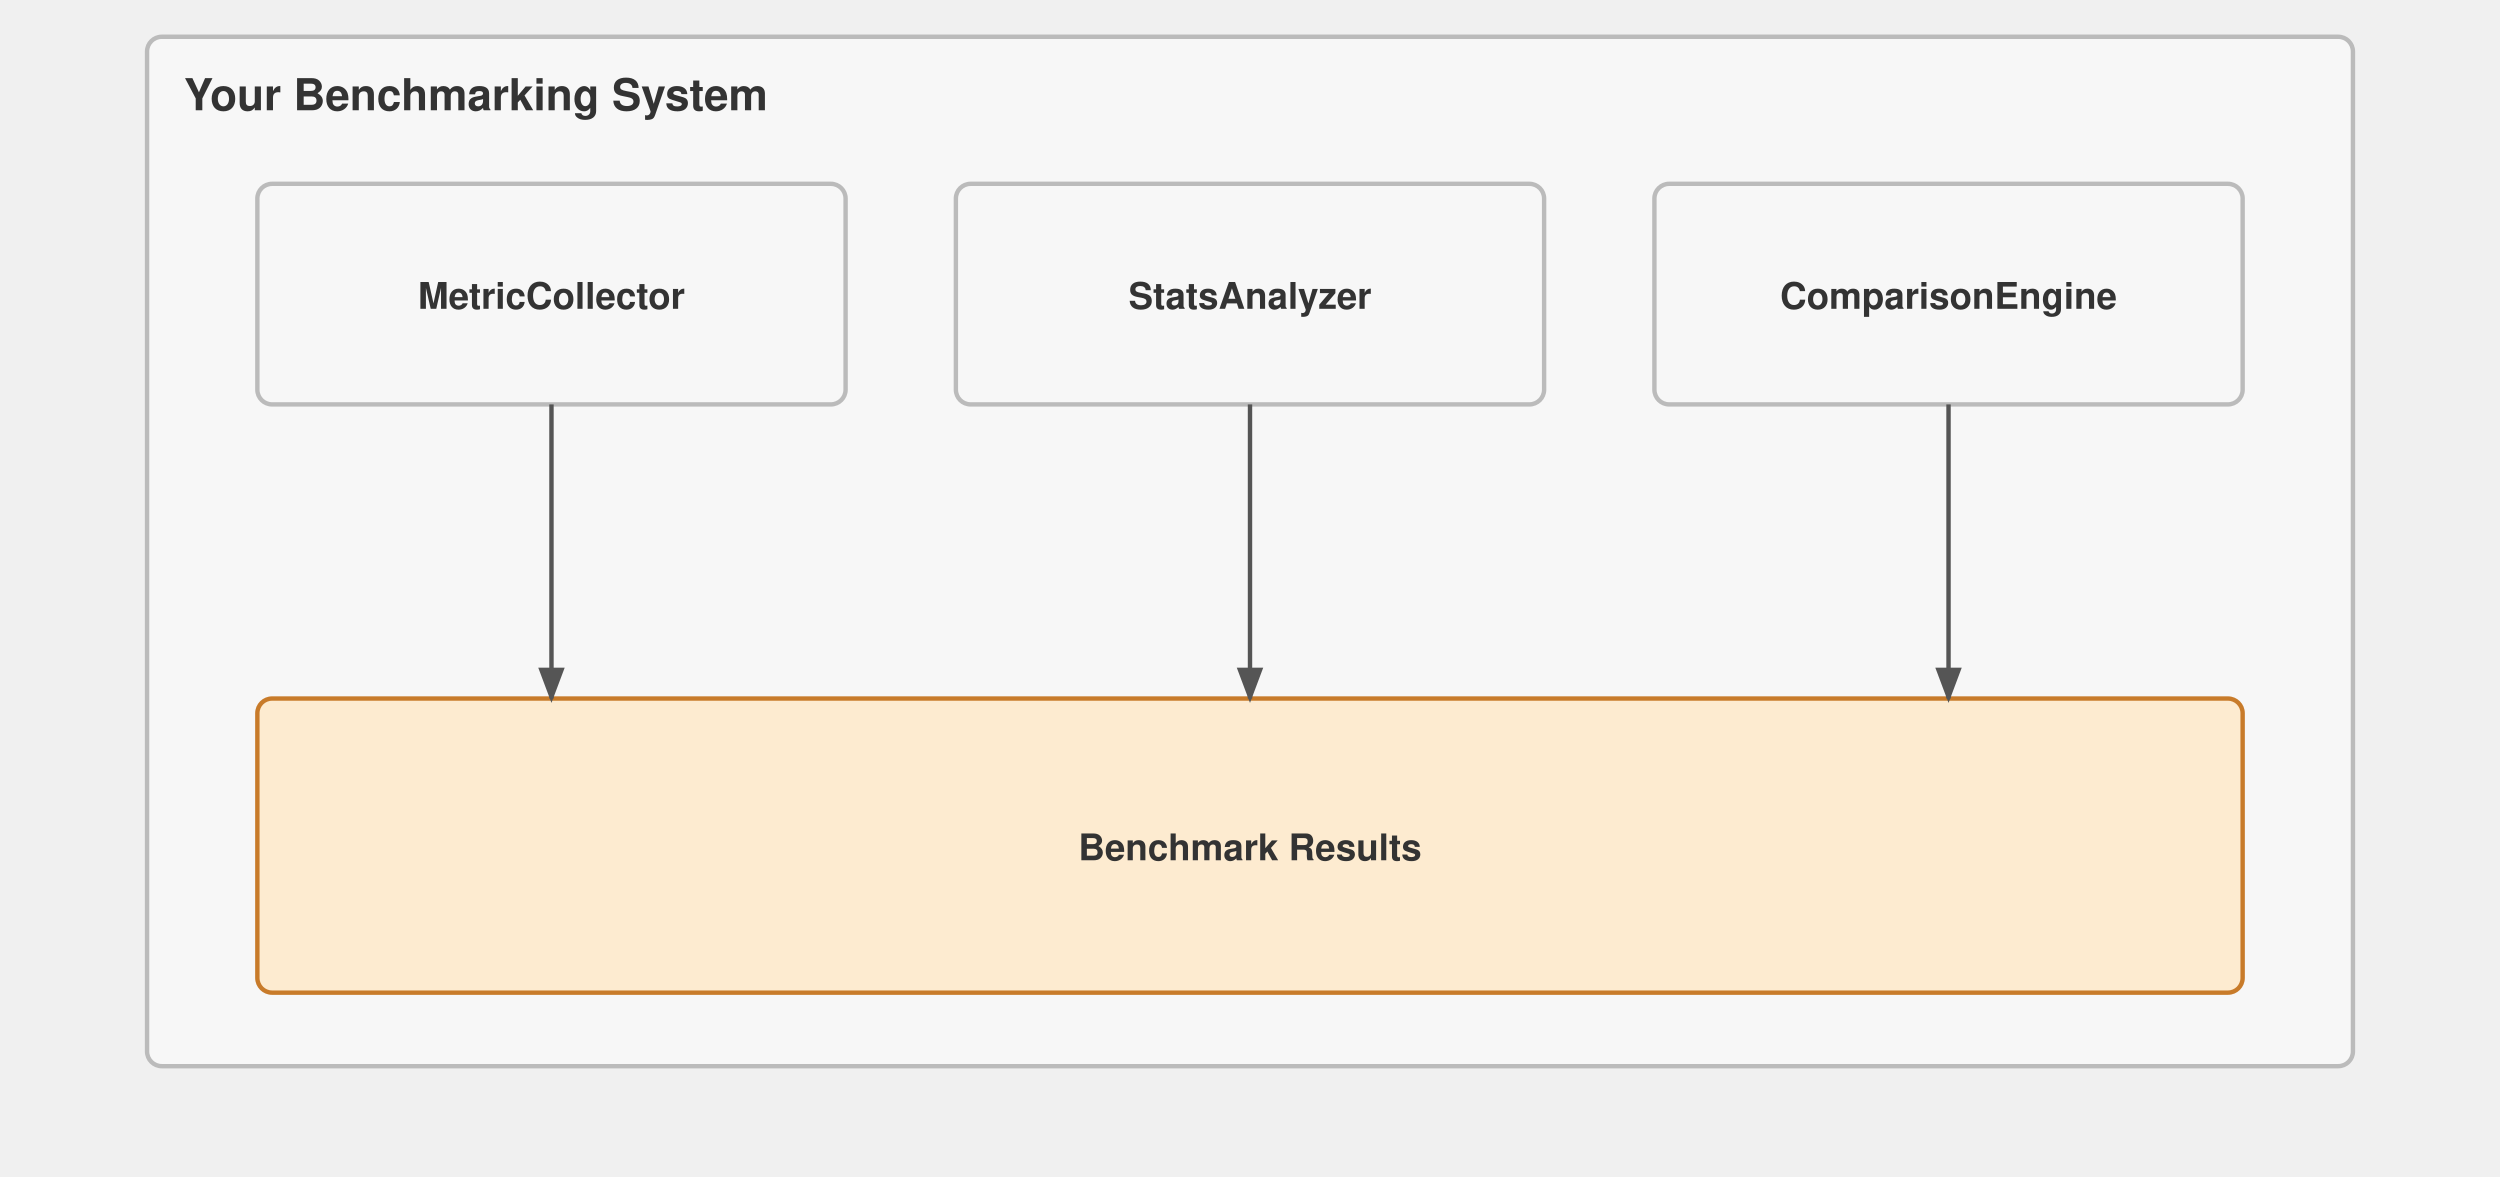
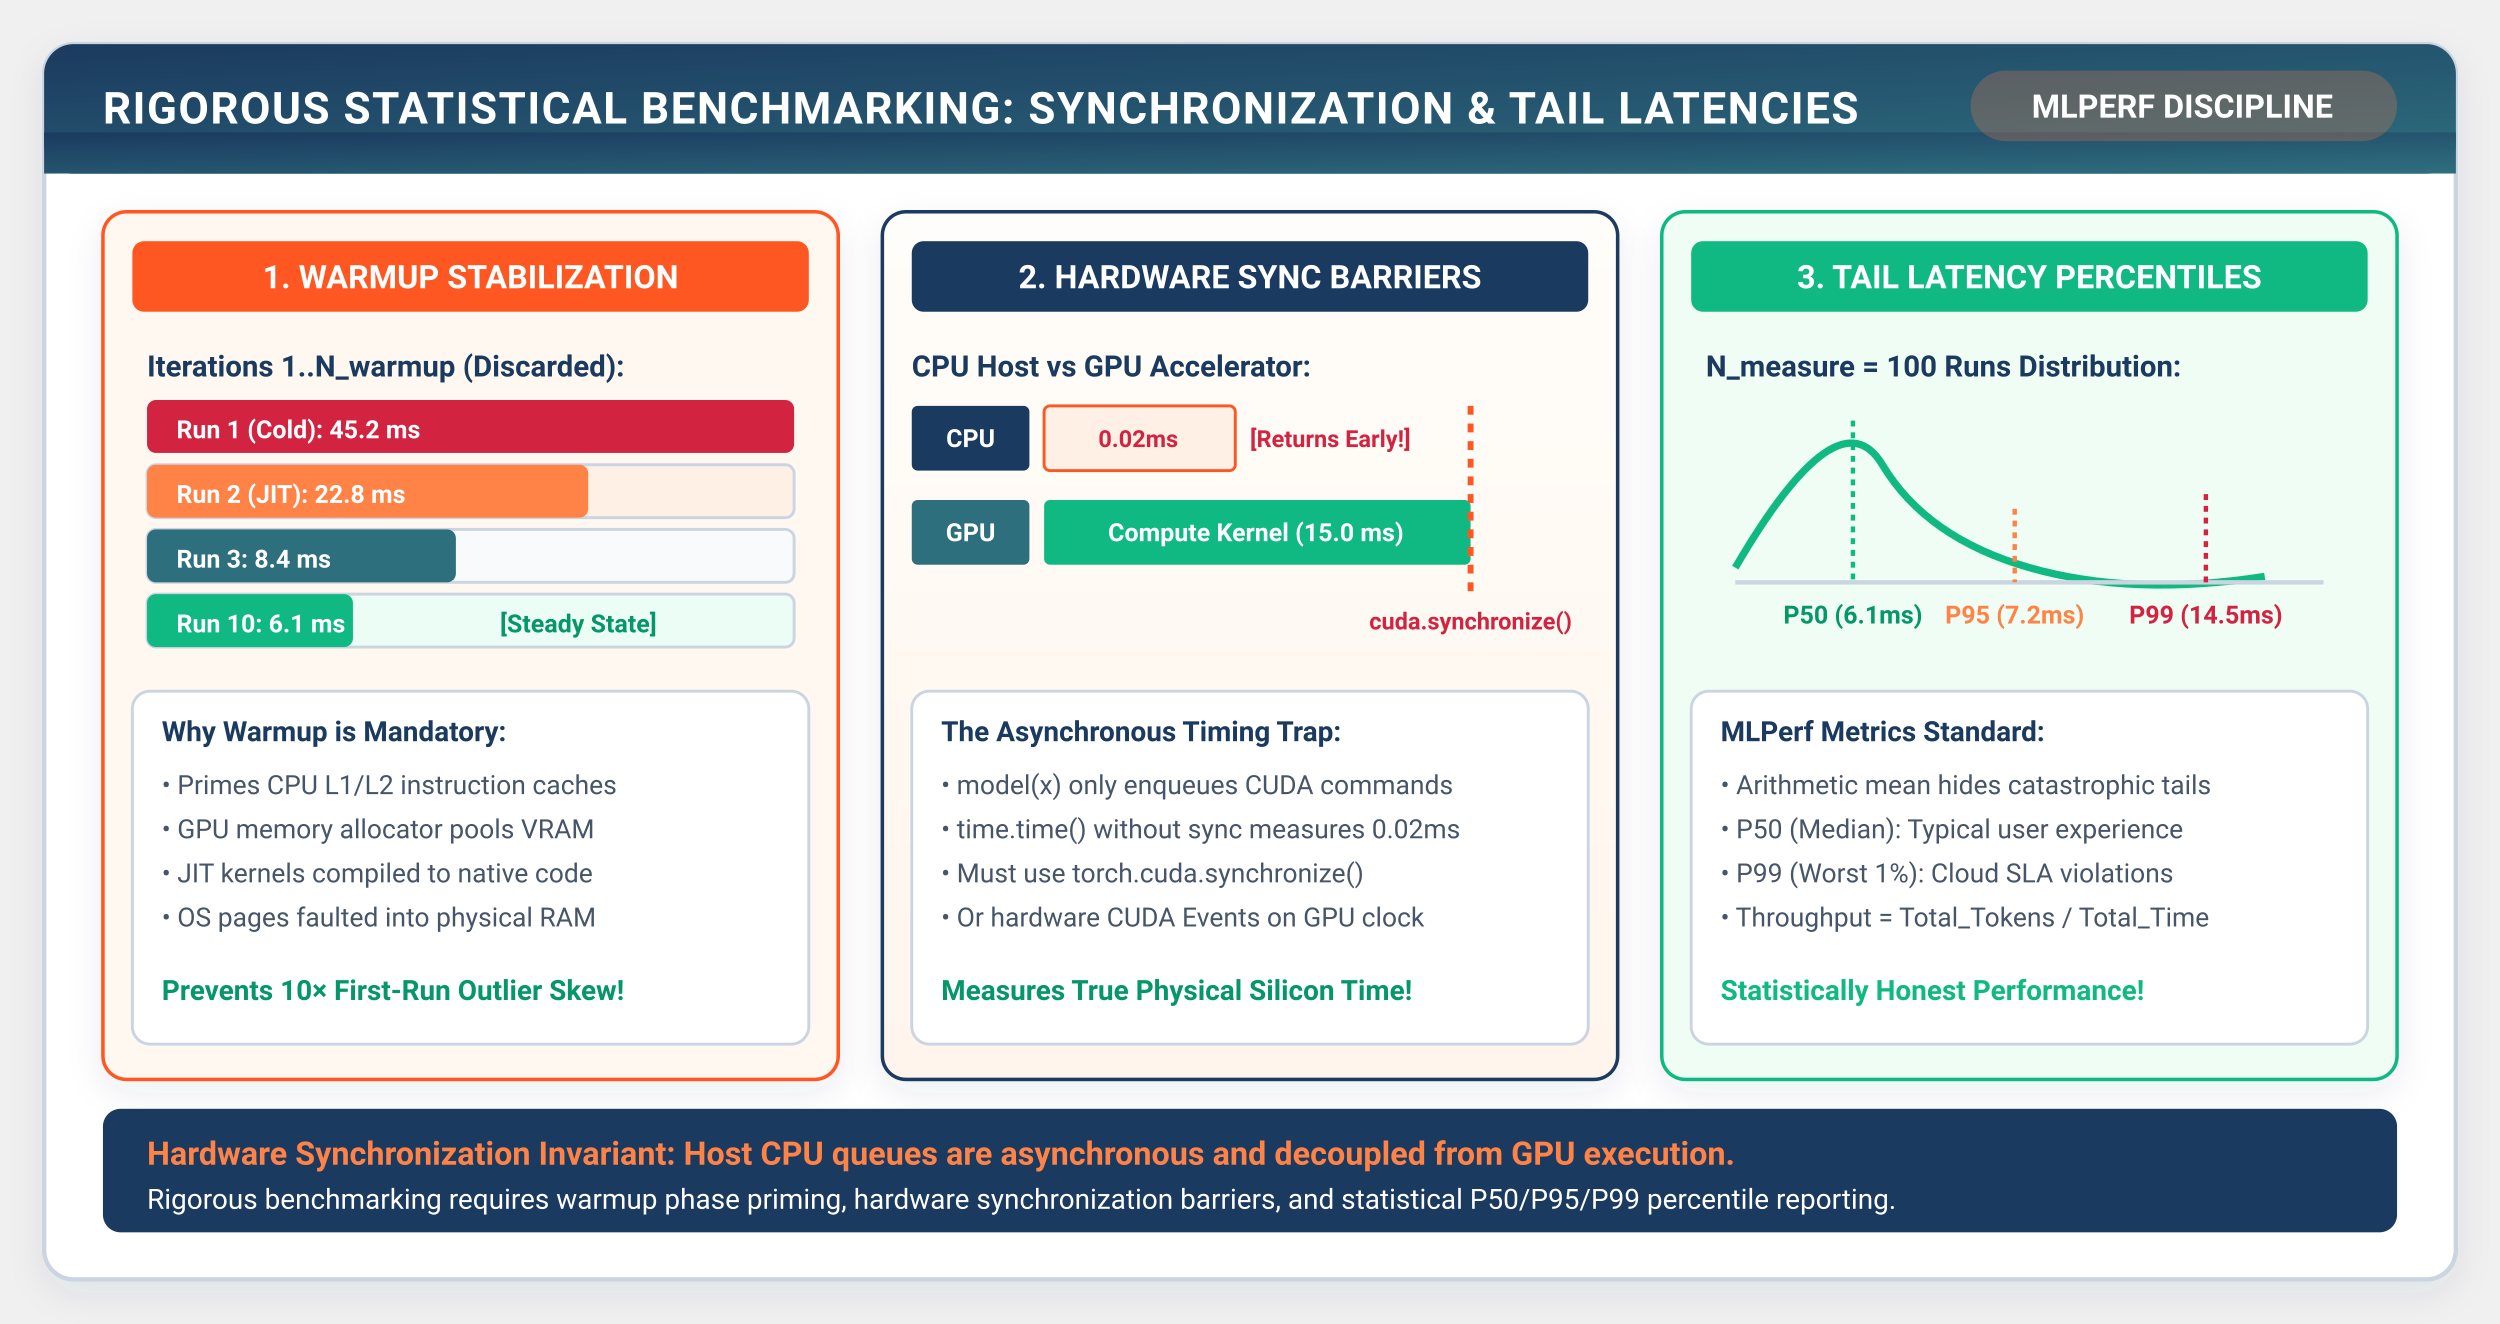
- <svg xmlns="http://www.w3.org/2000/svg" viewBox="0 0 680 320" font-family="Helvetica Neue, Helvetica, Arial, sans-serif">
+ <svg xmlns="http://www.w3.org/2000/svg" viewBox="0 0 850 450" width="100%" height="100%" style="background:#ffffff; font-family:-apple-system, BlinkMacSystemFont, 'Segoe UI', Roboto, Helvetica, Arial, sans-serif;">
  <defs>
-     <marker id="arrow" markerWidth="8" markerHeight="6" refX="7" refY="3" orient="auto">
-       <path d="M0,0 L8,3 L0,6 Z" fill="#555" />
+     <filter id="cardShadow" x="-10%" y="-10%" width="120%" height="125%" filterUnits="userSpaceOnUse">
+       <feDropShadow dx="0" dy="4" stdDeviation="6" flood-color="#1B3A5F" flood-opacity="0.08" />
+     </filter>
+     <linearGradient id="torchGrad" x1="0%" y1="0%" x2="100%" y2="100%">
+       <stop offset="0%" stop-color="#1B3A5F" />
+       <stop offset="100%" stop-color="#2E6F7E" />
+     </linearGradient>
+     <linearGradient id="warmBgGrad" x1="0%" y1="0%" x2="0%" y2="100%">
+       <stop offset="0%" stop-color="#FFFDF9" />
+       <stop offset="100%" stop-color="#FFF5EC" />
+     </linearGradient>
+     <marker id="arrowOrange" markerWidth="8" markerHeight="6" refX="7" refY="3" orient="auto">
+       <polygon points="0 0, 8 3, 0 6" fill="#FF8246" />
    </marker>
  </defs>
-   <g transform="translate(0,-50)">
-     <rect x="40" y="60" width="600" height="280" fill="#f7f7f7" stroke="#bbb" stroke-width="1.2" rx="4" />
-     <text x="50" y="80" font-size="12" font-weight="700" fill="#333">Your Benchmarking System</text>
-     <rect x="70" y="100" width="160" height="60" fill="#f7f7f7" stroke="#bbb" stroke-width="1.2" rx="4" />
-     <text x="150.0" y="134.0" text-anchor="middle" font-size="10" font-weight="700" fill="#333">MetricCollector</text>
-     <rect x="260" y="100" width="160" height="60" fill="#f7f7f7" stroke="#bbb" stroke-width="1.2" rx="4" />
-     <text x="340.0" y="134.0" text-anchor="middle" font-size="10" font-weight="700" fill="#333">StatsAnalyzer</text>
-     <rect x="450" y="100" width="160" height="60" fill="#f7f7f7" stroke="#bbb" stroke-width="1.2" rx="4" />
-     <text x="530.0" y="134.0" text-anchor="middle" font-size="10" font-weight="700" fill="#333">ComparisonEngine</text>
-     <rect x="70" y="240" width="540" height="80" fill="#fdebd0" stroke="#c87b2a" stroke-width="1.2" rx="4" />
-     <text x="340.0" y="284.0" text-anchor="middle" font-size="10" font-weight="700" fill="#333">Benchmark Results</text>
-     <path d="M150 160 V240" stroke="#555" stroke-width="1.2" fill="none" marker-end="url(#arrow)" />
-     <path d="M340 160 V240" stroke="#555" stroke-width="1.2" fill="none" marker-end="url(#arrow)" />
-     <path d="M530 160 V240" stroke="#555" stroke-width="1.2" fill="none" marker-end="url(#arrow)" />
+   <rect x="15" y="15" width="820" height="420" rx="10" fill="#FFFFFF" stroke="#CBD5E1" stroke-width="1.5" filter="url(#cardShadow)" />
+   <rect x="15" y="15" width="820" height="44" rx="10" fill="url(#torchGrad)" />
+   <rect x="15" y="45" width="820" height="14" fill="url(#torchGrad)" />
+   <text x="35" y="42" fill="#FFFFFF" font-size="15" font-weight="700" letter-spacing="0.5">RIGOROUS STATISTICAL BENCHMARKING: SYNCHRONIZATION &amp; TAIL LATENCIES</text>
+   <rect x="670" y="24" width="145" height="24" rx="12" fill="#FF8246" fill-opacity="0.25" />
+   <text x="742" y="40" fill="#FFFFFF" font-size="11" font-weight="700" text-anchor="middle">MLPERF DISCIPLINE</text>
+   <rect x="35" y="72" width="250" height="295" rx="8" fill="#FFF8F0" stroke="#FF5722" stroke-width="1.2" filter="url(#cardShadow)" />
+   <rect x="45" y="82" width="230" height="24" rx="4" fill="#FF5722" />
+   <text x="160" y="98" fill="#FFFFFF" font-size="11" font-weight="700" text-anchor="middle">1. WARMUP STABILIZATION</text>
+   <g transform="translate(50, 118)">
+     <text x="0" y="10" fill="#1B3A5F" font-size="10" font-weight="700">Iterations 1..N_warmup (Discarded):</text>
+     <rect x="0" y="18" width="220" height="18" rx="3" fill="#D22341" />
+     <text x="10" y="31" fill="#FFFFFF" font-size="8.5" font-weight="700">Run 1 (Cold): 45.2 ms</text>
+     <rect x="0" y="40" width="220" height="18" rx="3" fill="#FFF0E6" stroke="#CBD5E1" />
+     <rect x="0" y="40" width="150" height="18" rx="3" fill="#FF8246" />
+     <text x="10" y="53" fill="#FFFFFF" font-size="8.5" font-weight="700">Run 2 (JIT): 22.8 ms</text>
+     <rect x="0" y="62" width="220" height="18" rx="3" fill="#F8FAFC" stroke="#CBD5E1" />
+     <rect x="0" y="62" width="105" height="18" rx="3" fill="#2E6F7E" />
+     <text x="10" y="75" fill="#FFFFFF" font-size="8.5" font-weight="700">Run 3: 8.4 ms</text>
+     <rect x="0" y="84" width="220" height="18" rx="3" fill="#ECFDF5" stroke="#CBD5E1" />
+     <rect x="0" y="84" width="70" height="18" rx="3" fill="#10B981" />
+     <text x="10" y="97" fill="#FFFFFF" font-size="8.5" font-weight="700">Run 10: 6.1 ms</text>
+     <text x="120" y="97" fill="#059669" font-size="8.5" font-weight="700">[Steady State]</text>
  </g>
+   <rect x="45" y="235" width="230" height="120" rx="6" fill="#FFFFFF" stroke="#CBD5E1" />
+   <text x="55" y="252" fill="#1B3A5F" font-size="9.5" font-weight="700">Why Warmup is Mandatory:</text>
+   <text x="55" y="270" fill="#475569" font-size="9">• Primes CPU L1/L2 instruction caches</text>
+   <text x="55" y="285" fill="#475569" font-size="9">• GPU memory allocator pools VRAM</text>
+   <text x="55" y="300" fill="#475569" font-size="9">• JIT kernels compiled to native code</text>
+   <text x="55" y="315" fill="#475569" font-size="9">• OS pages faulted into physical RAM</text>
+   <text x="55" y="340" fill="#059669" font-size="9.5" font-weight="700">Prevents 10× First-Run Outlier Skew!</text>
+   <rect x="300" y="72" width="250" height="295" rx="8" fill="url(#warmBgGrad)" stroke="#1B3A5F" stroke-width="1.2" filter="url(#cardShadow)" />
+   <rect x="310" y="82" width="230" height="24" rx="4" fill="#1B3A5F" />
+   <text x="425" y="98" fill="#FFFFFF" font-size="11" font-weight="700" text-anchor="middle">2. HARDWARE SYNC BARRIERS</text>
+   <g transform="translate(310, 118)">
+     <text x="0" y="10" fill="#1B3A5F" font-size="10" font-weight="700">CPU Host vs GPU Accelerator:</text>
+     <rect x="0" y="20" width="40" height="22" rx="2" fill="#1B3A5F" />
+     <text x="20" y="34" fill="#FFFFFF" font-size="8.5" font-weight="700" text-anchor="middle">CPU</text>
+     <rect x="45" y="20" width="65" height="22" rx="2" fill="#FFF0E6" stroke="#FF5722" />
+     <text x="77" y="34" fill="#D22341" font-size="8" font-weight="700" text-anchor="middle">0.02ms</text>
+     <text x="115" y="34" fill="#D22341" font-size="8" font-weight="700">[Returns Early!]</text>
+     <rect x="0" y="52" width="40" height="22" rx="2" fill="#2E6F7E" />
+     <text x="20" y="66" fill="#FFFFFF" font-size="8.5" font-weight="700" text-anchor="middle">GPU</text>
+     <rect x="45" y="52" width="145" height="22" rx="2" fill="#10B981" />
+     <text x="117" y="66" fill="#FFFFFF" font-size="8.5" font-weight="700" text-anchor="middle">Compute Kernel (15.0 ms)</text>
+     <line x1="190" y1="20" x2="190" y2="85" stroke="#FF5722" stroke-width="2" stroke-dasharray="3,3" />
+     <text x="190" y="96" fill="#D22341" font-size="8" font-weight="700" text-anchor="middle">cuda.synchronize()</text>
+   </g>
+   <rect x="310" y="235" width="230" height="120" rx="6" fill="#FFFFFF" stroke="#CBD5E1" />
+   <text x="320" y="252" fill="#1B3A5F" font-size="9.5" font-weight="700">The Asynchronous Timing Trap:</text>
+   <text x="320" y="270" fill="#475569" font-size="9">• model(x) only enqueues CUDA commands</text>
+   <text x="320" y="285" fill="#475569" font-size="9">• time.time() without sync measures 0.02ms</text>
+   <text x="320" y="300" fill="#475569" font-size="9">• Must use torch.cuda.synchronize()</text>
+   <text x="320" y="315" fill="#475569" font-size="9">• Or hardware CUDA Events on GPU clock</text>
+   <text x="320" y="340" fill="#059669" font-size="9.5" font-weight="700">Measures True Physical Silicon Time!</text>
+   <rect x="565" y="72" width="250" height="295" rx="8" fill="#F0FDF4" stroke="#10B981" stroke-width="1.2" filter="url(#cardShadow)" />
+   <rect x="575" y="82" width="230" height="24" rx="4" fill="#10B981" />
+   <text x="690" y="98" fill="#FFFFFF" font-size="11" font-weight="700" text-anchor="middle">3. TAIL LATENCY PERCENTILES</text>
+   <g transform="translate(580, 118)">
+     <text x="0" y="10" fill="#1B3A5F" font-size="10" font-weight="700">N_measure = 100 Runs Distribution:</text>
+     <path d="M10 75 Q 45 15, 60 40 T 110 75 T 190 78" fill="none" stroke="#10B981" stroke-width="2.5" />
+     <line x1="10" y1="80" x2="210" y2="80" stroke="#CBD5E1" stroke-width="1.5" />
+     <line x1="50" y1="25" x2="50" y2="80" stroke="#10B981" stroke-width="1.5" stroke-dasharray="2,2" />
+     <text x="50" y="94" fill="#059669" font-size="8.5" font-weight="700" text-anchor="middle">P50 (6.1ms)</text>
+     <line x1="105" y1="55" x2="105" y2="80" stroke="#FF8246" stroke-width="1.5" stroke-dasharray="2,2" />
+     <text x="105" y="94" fill="#FF8246" font-size="8.5" font-weight="700" text-anchor="middle">P95 (7.2ms)</text>
+     <line x1="170" y1="50" x2="170" y2="80" stroke="#D22341" stroke-width="1.5" stroke-dasharray="2,2" />
+     <text x="170" y="94" fill="#D22341" font-size="8.5" font-weight="700" text-anchor="middle">P99 (14.5ms)</text>
+   </g>
+   <rect x="575" y="235" width="230" height="120" rx="6" fill="#FFFFFF" stroke="#CBD5E1" />
+   <text x="585" y="252" fill="#1B3A5F" font-size="9.5" font-weight="700">MLPerf Metrics Standard:</text>
+   <text x="585" y="270" fill="#475569" font-size="9">• Arithmetic mean hides catastrophic tails</text>
+   <text x="585" y="285" fill="#475569" font-size="9">• P50 (Median): Typical user experience</text>
+   <text x="585" y="300" fill="#475569" font-size="9">• P99 (Worst 1%): Cloud SLA violations</text>
+   <text x="585" y="315" fill="#475569" font-size="9">• Throughput = Total_Tokens / Total_Time</text>
+   <text x="585" y="340" fill="#10B981" font-size="9.5" font-weight="700">Statistically Honest Performance!</text>
+   <rect x="35" y="377" width="780" height="42" rx="6" fill="#1B3A5F" />
+   <text x="50" y="396" fill="#FF8246" font-size="11" font-weight="700">Hardware Synchronization Invariant: Host CPU queues are asynchronous and decoupled from GPU execution.</text>
+   <text x="50" y="411" fill="#FFFFFF" font-size="9.5">Rigorous benchmarking requires warmup phase priming, hardware synchronization barriers, and statistical P50/P95/P99 percentile reporting.</text>
</svg>
